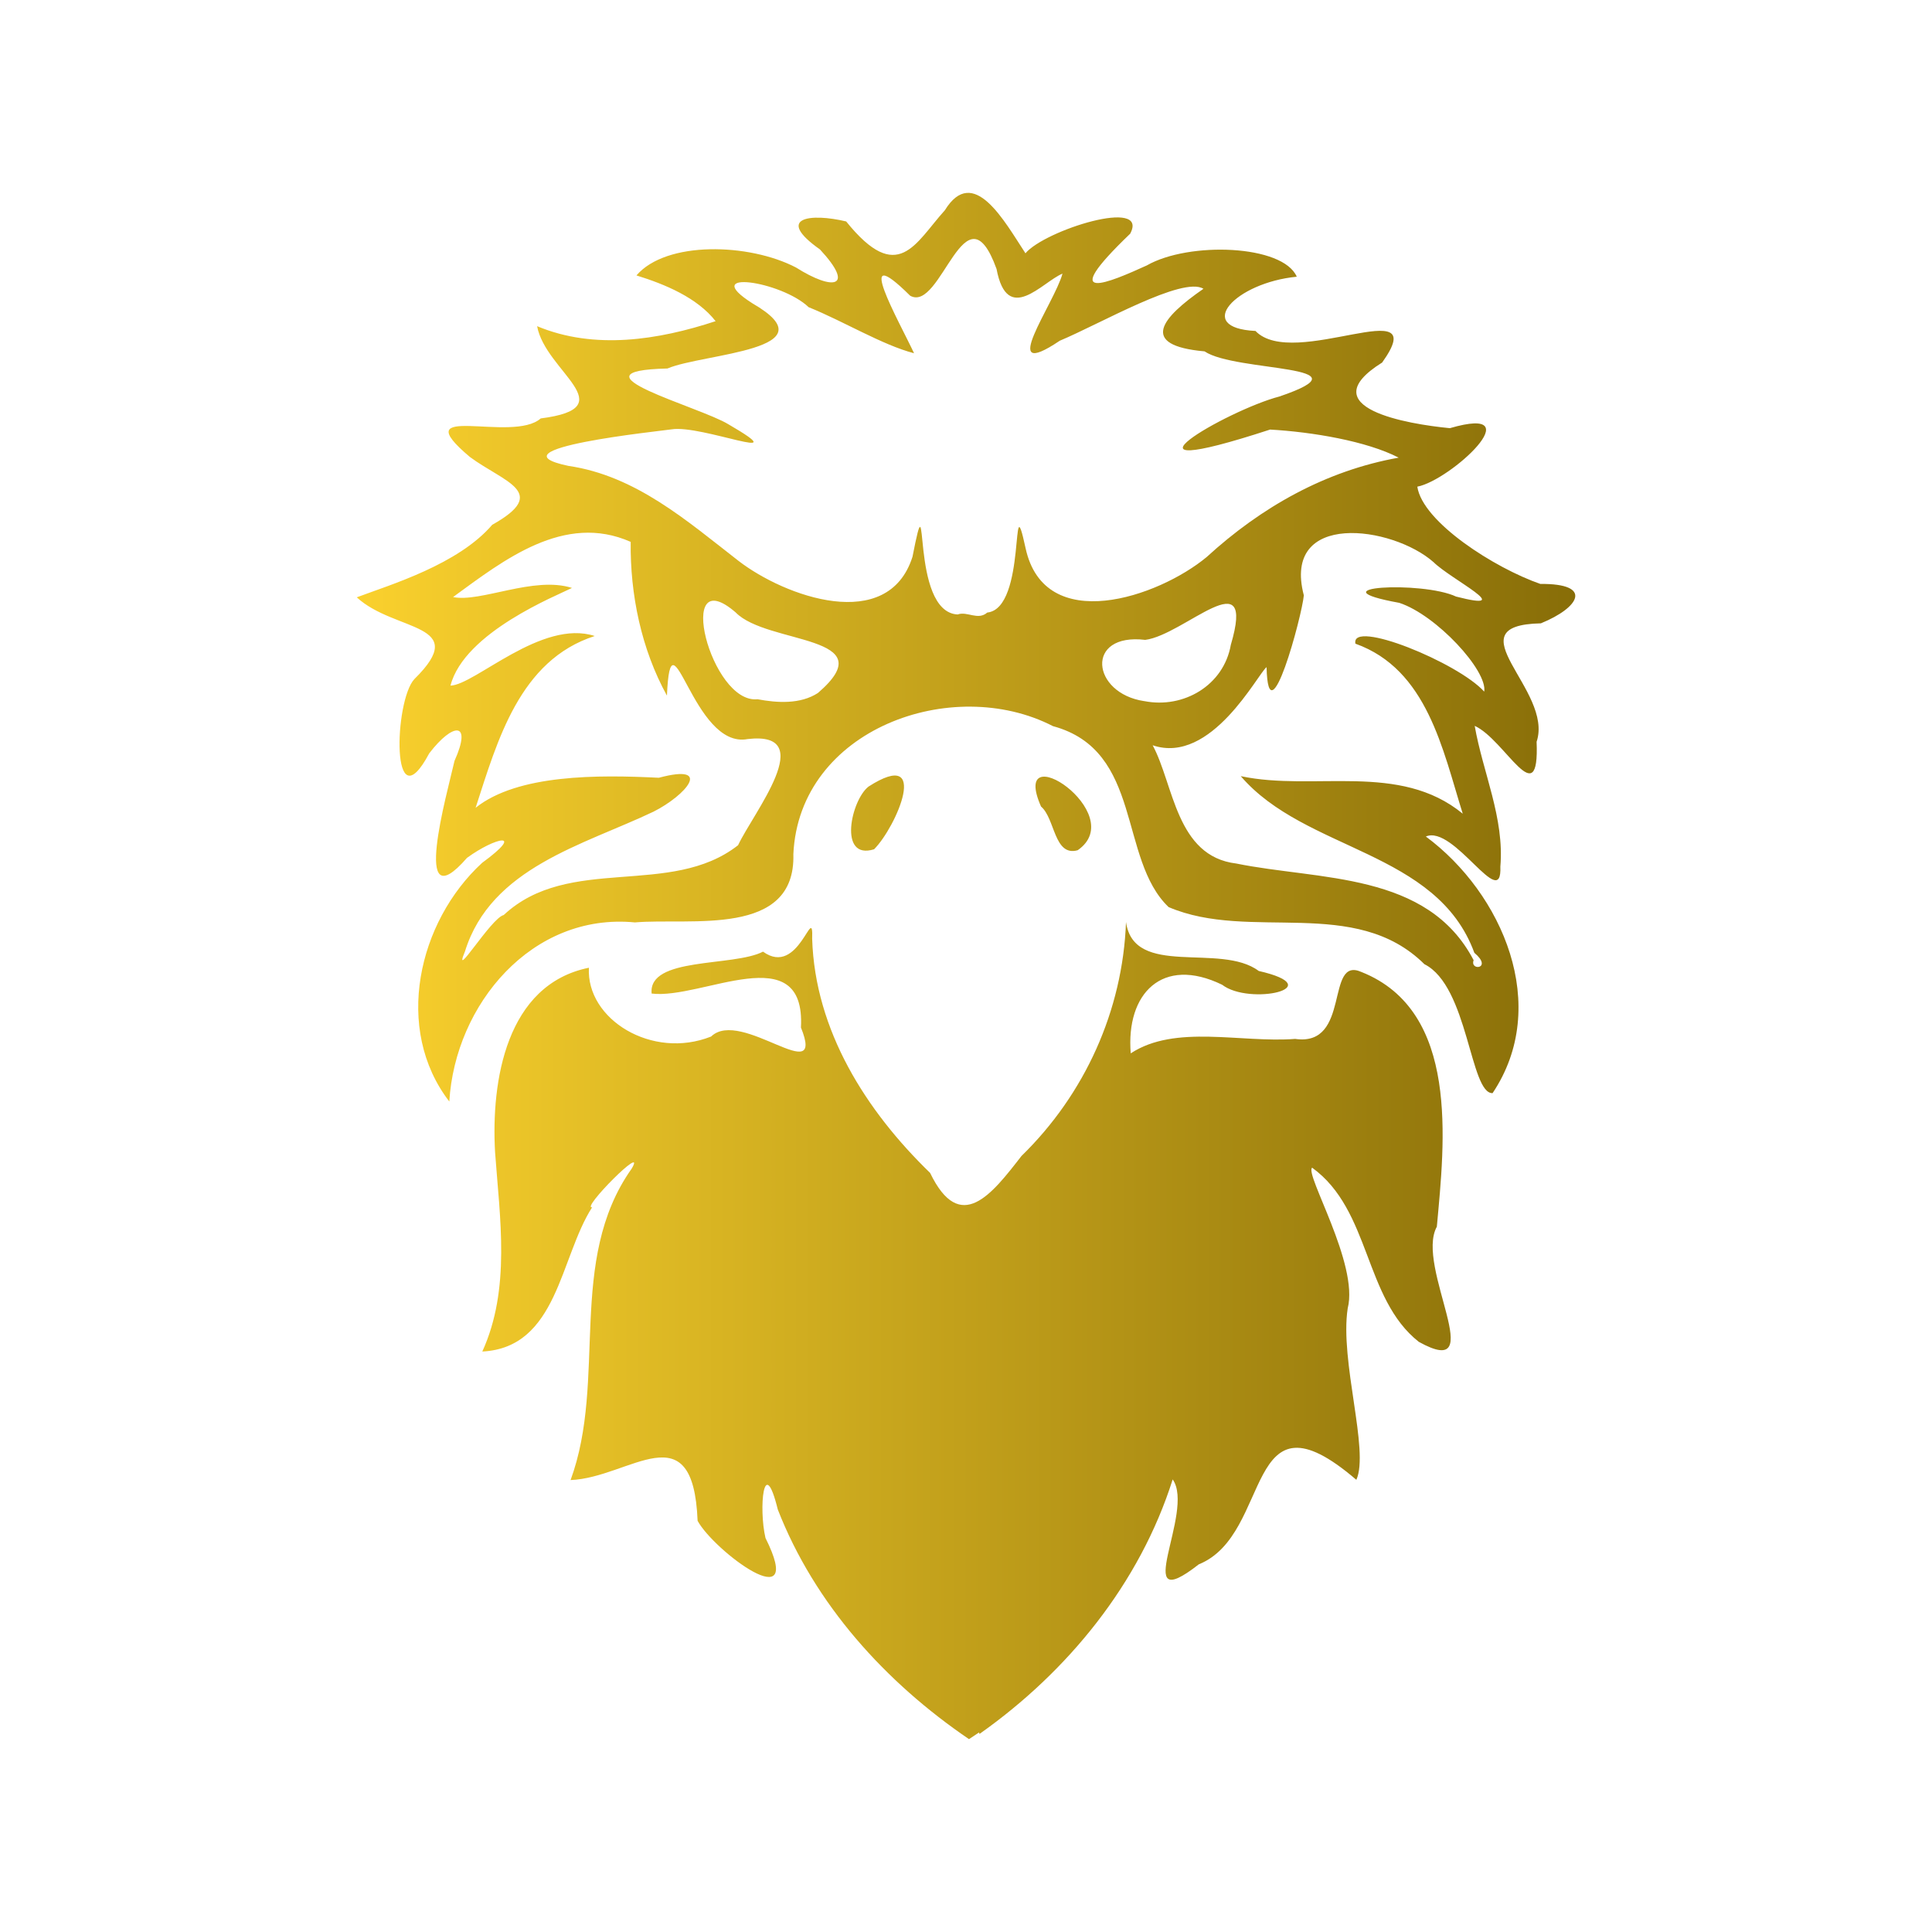
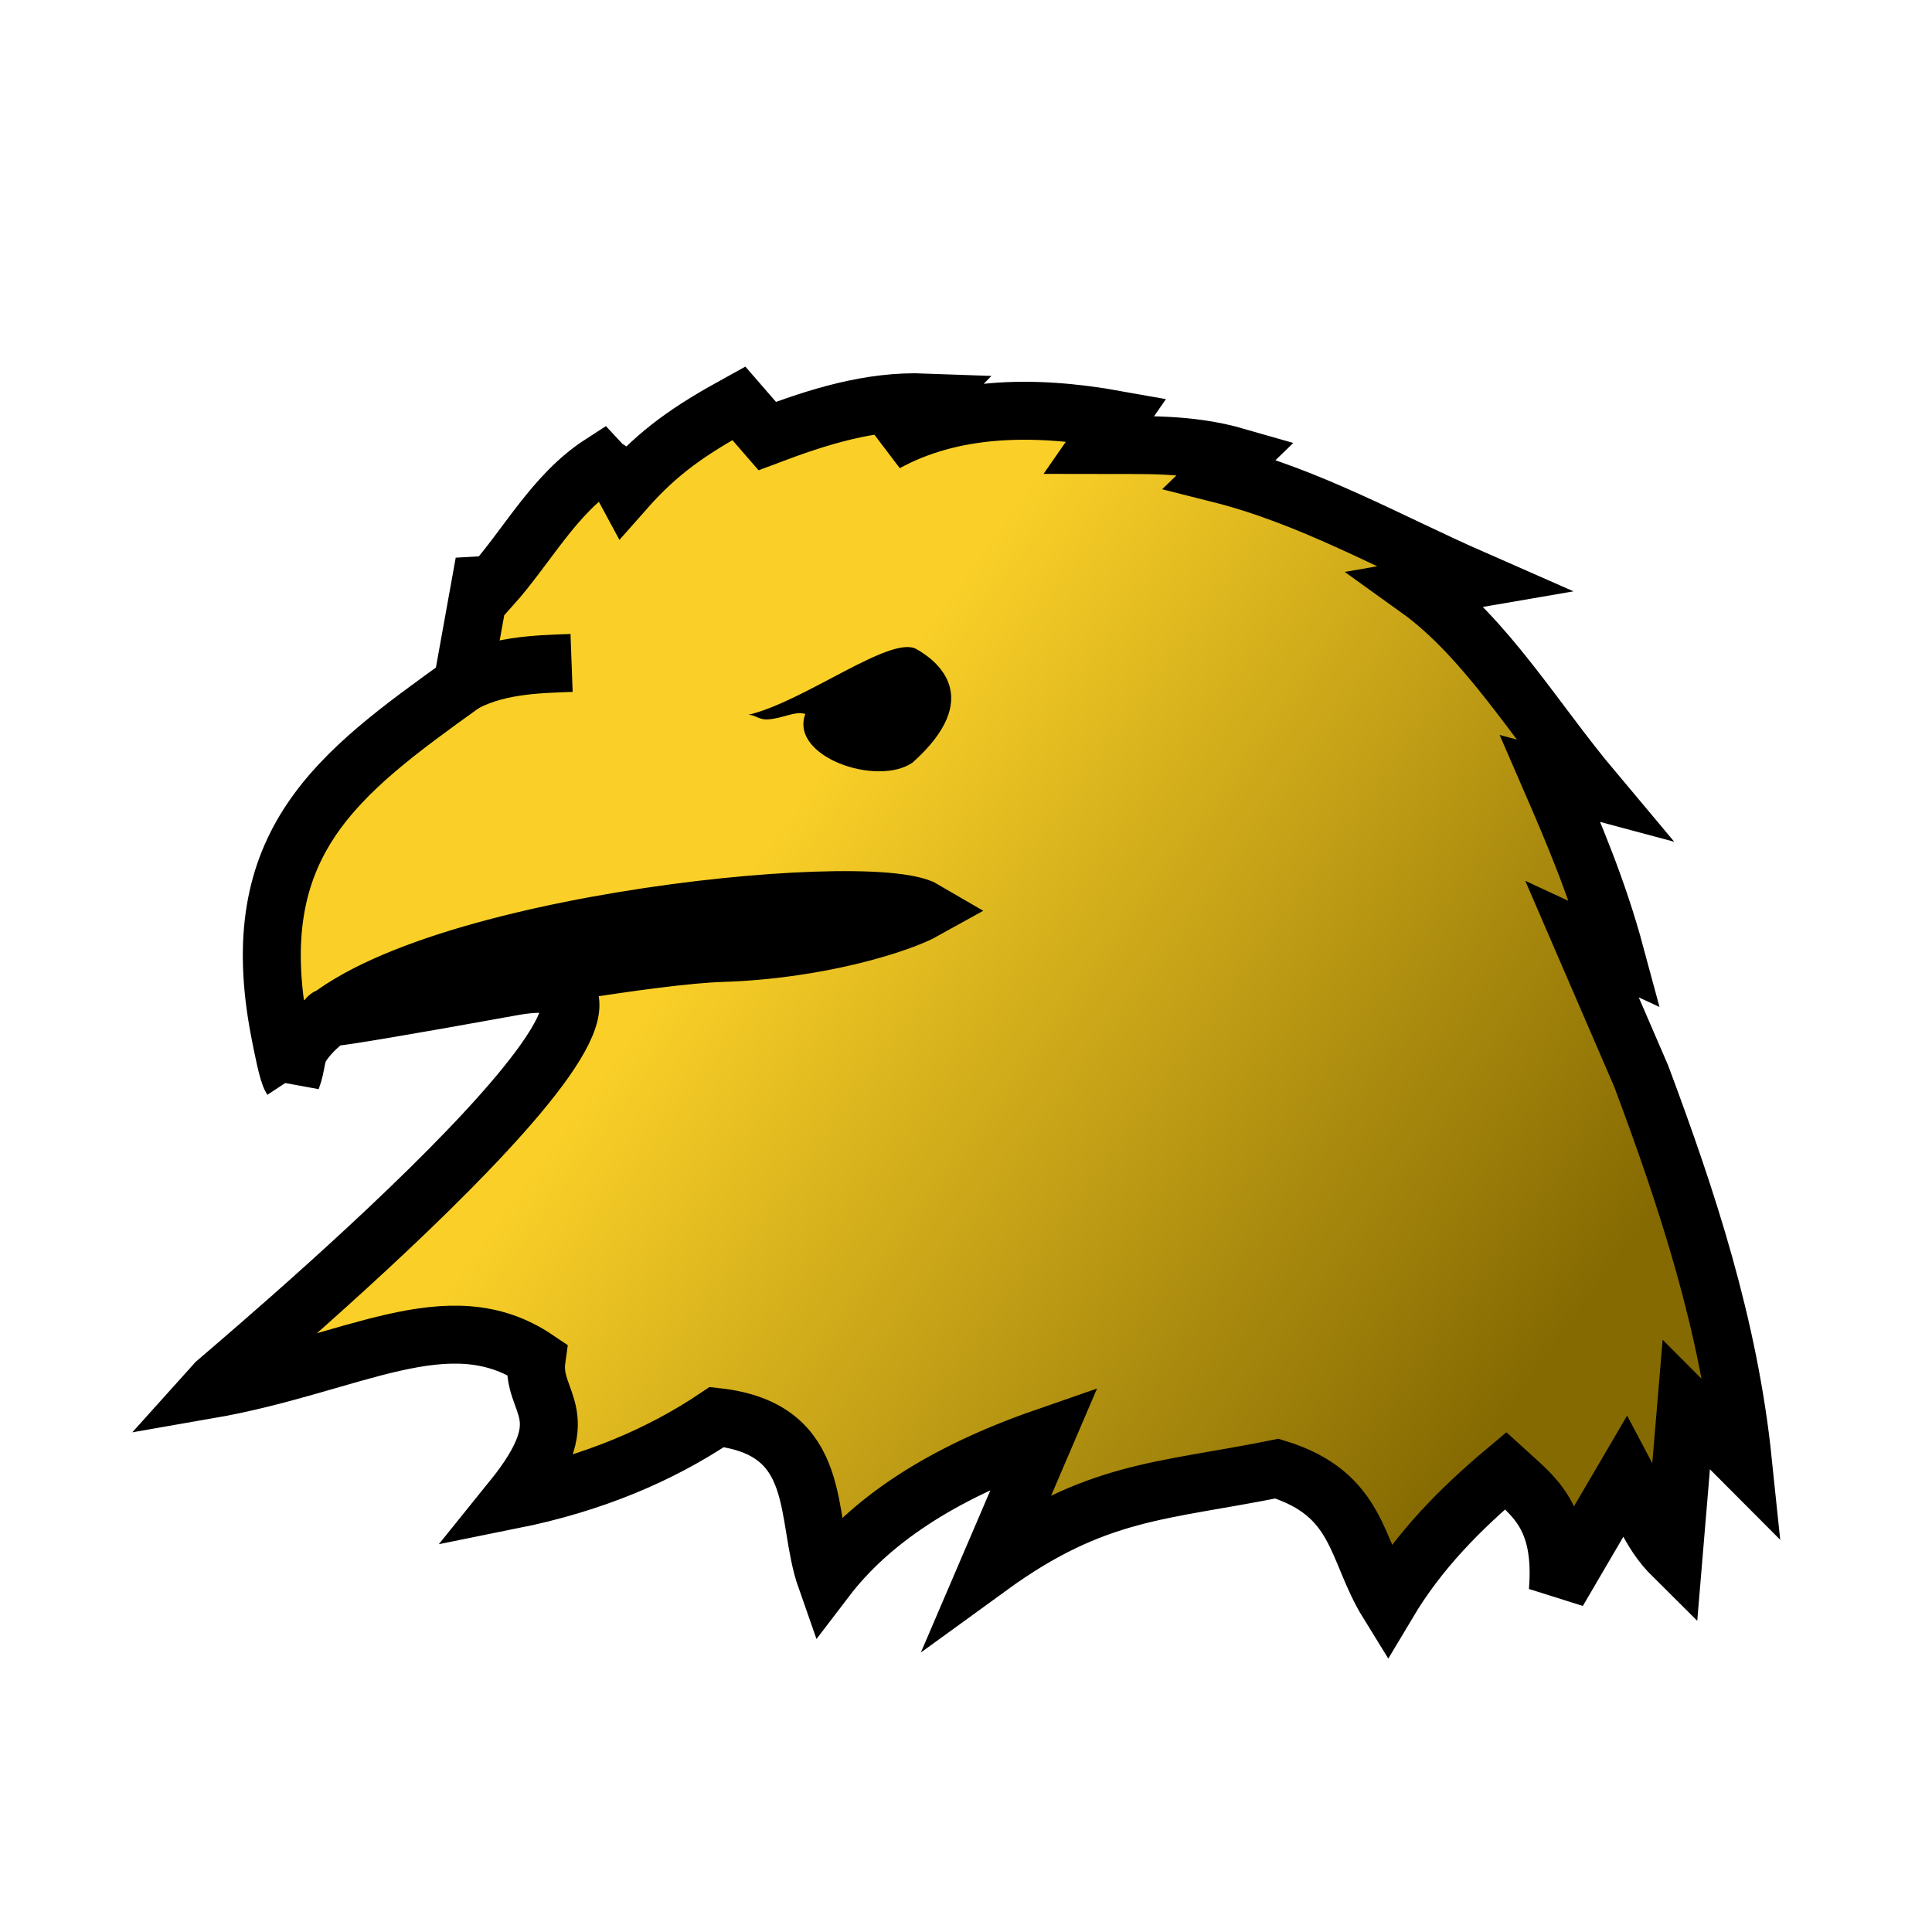
<svg xmlns="http://www.w3.org/2000/svg" xmlns:xlink="http://www.w3.org/1999/xlink" height="100mm" width="100mm" version="1.1" id="svg3" xml:space="preserve">
  <defs id="defs3">
-     <linearGradient id="linearGradient90">
-       <stop style="stop-color:#fad028;stop-opacity:1;" offset="0" id="stop90" />
-       <stop style="stop-color:#856a02;stop-opacity:1;" offset="1" id="stop91" />
+     <linearGradient id="linearGradient92">
+       <stop style="stop-color:#fad028;stop-opacity:1;" offset="0" id="stop92" />
+       <stop style="stop-color:#856a02;stop-opacity:1;" offset="1" id="stop93" />
    </linearGradient>
-     <linearGradient xlink:href="#linearGradient90" id="linearGradient91" x1="6.033" y1="34.98" x2="40.047" y2="34.98" gradientUnits="userSpaceOnUse" />
-     <linearGradient xlink:href="#linearGradient90" id="linearGradient23" gradientUnits="userSpaceOnUse" x1="6.033" y1="34.98" x2="40.047" y2="34.98" />
+     <linearGradient xlink:href="#linearGradient92" id="linearGradient93" x1="542.813" y1="156.023" x2="691.961" y2="264.009" gradientUnits="userSpaceOnUse" gradientTransform="translate(-387.9528)" />
  </defs>
-   <g opacity="0.99" id="g2-44" transform="matrix(7.007913,0,0,-7.007913,27.51136,434.1156)" style="fill:url(#linearGradient91);stroke:#000000;stroke-width:0.001;stroke-dasharray:none;stroke-opacity:1">
-     <path d="m 23.417,13.543 c 2.47,1.744 4.474,4.203 5.393,7.105 0.64,-0.896 -1.24,-3.909 0.73,-2.37 2.074,0.837 1.24,5.068 4.397,2.359 0.369,0.817 -0.468,3.313 -0.241,4.788 0.316,1.233 -1.209,3.752 -0.993,3.925 1.641,-1.186 1.442,-3.65 2.977,-4.861 2.02,-1.123 -0.114,2.103 0.504,3.214 0.217,2.377 0.642,6.018 -2.104,7.11 -1.021,0.456 -0.278,-2.094 -1.851,-1.868 -1.515,-0.117 -3.342,0.415 -4.59,-0.403 -0.138,1.665 0.878,2.729 2.551,1.915 0.769,-0.592 3.045,-0.079 1.022,0.385 -1.072,0.801 -3.484,-0.207 -3.705,1.365 -0.091,-2.469 -1.15,-4.806 -2.917,-6.529 -0.827,-1.066 -1.71,-2.218 -2.552,-0.473 -1.789,1.733 -3.212,3.975 -3.292,6.533 0.036,1.064 -0.361,-1.089 -1.372,-0.357 -0.828,-0.429 -3.213,-0.136 -3.109,-1.17 1.4,-0.173 4.304,1.592 4.168,-0.948 0.703,-1.746 -1.673,0.554 -2.507,-0.251 -1.648,-0.657 -3.491,0.482 -3.412,1.92 -2.312,-0.469 -2.732,-3.166 -2.62,-5.144 0.133,-1.851 0.442,-3.816 -0.356,-5.57 2.105,0.109 2.164,2.622 3.066,4.027 -0.328,-0.061 1.549,1.826 1.103,1.078 -1.819,-2.57 -0.674,-5.888 -1.705,-8.693 1.657,0.065 3.423,1.955 3.546,-1.137 0.451,-0.835 3.05,-2.788 1.895,-0.48 -0.194,0.826 -0.049,2.389 0.343,0.797 1.031,-2.648 3.009,-4.827 5.338,-6.412 l 0.281,0.187 z m 14.323,17.888 c 1.634,2.438 0.279,5.577 -1.863,7.164 0.787,0.339 2.135,-2.141 2.08,-0.84 0.116,1.357 -0.488,2.622 -0.716,3.929 0.85,-0.385 1.812,-2.49 1.728,-0.444 0.484,1.441 -2.385,3.252 0.119,3.306 1.081,0.44 1.472,1.113 -0.015,1.1 -1.275,0.443 -3.287,1.725 -3.434,2.715 0.929,0.178 3.241,2.313 0.909,1.633 -1.161,0.111 -3.912,0.567 -1.891,1.832 1.457,2.034 -2.472,-0.232 -3.536,0.882 -1.734,0.083 -0.562,1.347 1.153,1.514 -0.387,0.896 -3.013,0.987 -4.186,0.315 -1.024,-0.465 -2.573,-1.137 -0.465,0.885 0.546,1.019 -2.38,0.1 -2.923,-0.546 -0.587,0.892 -1.451,2.495 -2.25,1.201 -0.831,-0.92 -1.306,-2.11 -2.755,-0.312 -1.001,0.238 -1.999,0.113 -0.73,-0.783 0.99,-1.066 0.372,-1.162 -0.67,-0.503 -1.311,0.683 -3.623,0.748 -4.454,-0.221 0.796,-0.247 1.691,-0.617 2.21,-1.277 -1.598,-0.526 -3.382,-0.809 -4.983,-0.14 0.23,-1.269 2.462,-2.274 0.1,-2.575 -0.784,-0.703 -3.84,0.496 -1.979,-1.074 0.952,-0.707 2.251,-0.985 0.626,-1.895 C 8.863,46.188 6.985,45.629 6.033,45.272 7.088,44.297 9.243,44.566 7.641,42.989 7.077,42.385 6.978,38.895 8.056,40.916 8.719,41.783 9.263,41.82 8.762,40.707 8.557,39.806 7.531,36.185 9.111,37.999 c 0.793,0.58 1.651,0.76 0.423,-0.138 -1.792,-1.646 -2.477,-4.639 -0.917,-6.664 0.161,2.713 2.309,5.278 5.181,5 1.546,0.134 4.491,-0.428 4.423,1.905 0.162,3.499 4.443,5.021 7.247,3.574 2.519,-0.681 1.82,-3.702 3.228,-5.051 2.273,-0.973 5.203,0.326 7.141,-1.594 1.226,-0.613 1.273,-3.624 1.904,-3.6 z m -0.529,3.711 c -1.29,2.471 -4.305,2.226 -6.626,2.699 -1.684,0.202 -1.741,2.204 -2.334,3.301 1.64,-0.557 2.935,1.998 3.18,2.181 0.046,-2.06 0.988,1.426 1.04,2.004 -0.619,2.368 2.471,1.943 3.622,0.926 0.482,-0.479 2.368,-1.406 0.628,-0.96 -0.953,0.446 -4.039,0.271 -1.586,-0.175 1.032,-0.336 2.471,-1.896 2.371,-2.478 -0.729,0.811 -3.736,2.035 -3.595,1.338 2.007,-0.718 2.436,-2.961 2.996,-4.746 -1.769,1.452 -4.146,0.614 -6.197,1.048 1.807,-2.105 5.47,-2.065 6.521,-4.931 0.53,-0.447 -0.134,-0.516 -0.02,-0.206 z m -28.157,0.245 c 0.726,2.344 3.308,2.969 5.264,3.902 0.896,0.451 1.685,1.357 0.148,0.946 -1.705,0.085 -3.939,0.1 -5.115,-0.838 0.609,1.873 1.226,4.119 3.325,4.795 -1.478,0.483 -3.349,-1.367 -4.027,-1.385 0.387,1.496 2.989,2.521 3.392,2.727 -1.063,0.342 -2.559,-0.416 -3.319,-0.254 1.415,1.032 3.103,2.362 4.958,1.54 -0.017,-1.464 0.293,-2.987 1.012,-4.292 0.111,2.563 0.715,-1.513 2.257,-1.212 2.002,0.229 0.15,-2.061 -0.271,-2.964 -1.882,-1.475 -4.717,-0.246 -6.543,-1.949 -0.35,-0.079 -1.451,-1.905 -1.081,-1.016 z m 18.963,6.987 c -1.478,0.219 -1.663,1.912 0.027,1.71 1.094,0.139 3.104,2.28 2.389,-0.138 -0.198,-1.134 -1.321,-1.788 -2.416,-1.571 z m -10.796,0.053 c -1.314,-0.138 -2.326,3.905 -0.611,2.424 0.881,-0.907 4.195,-0.617 2.296,-2.25 -0.492,-0.318 -1.135,-0.277 -1.685,-0.174 z m 5.591,2.366 c -1.374,0.06 -0.765,4.158 -1.265,1.612 -0.682,-2.154 -3.566,-1.112 -4.856,-0.116 -1.442,1.119 -2.872,2.379 -4.749,2.652 -2.276,0.478 2.584,0.973 2.879,1.02 0.836,0.138 3.562,-1.007 1.586,0.142 -0.797,0.489 -4.58,1.488 -1.7,1.557 0.991,0.424 4.637,0.51 2.371,1.819 -1.512,0.962 0.807,0.624 1.57,-0.108 0.972,-0.391 2.064,-1.059 2.942,-1.285 -0.409,0.879 -1.759,3.241 -0.109,1.606 0.869,-0.492 1.534,3.169 2.412,0.747 0.3,-1.594 1.281,-0.359 1.841,-0.131 -0.226,-0.833 -1.861,-3.074 -0.076,-1.873 1.122,0.468 3.432,1.81 4.011,1.45 -1.166,-0.807 -1.822,-1.581 0.031,-1.747 0.867,-0.587 4.727,-0.361 2.089,-1.26 -1.467,-0.381 -5.11,-2.507 -0.26,-0.923 1.18,-0.067 2.694,-0.321 3.59,-0.784 -2.045,-0.365 -3.84,-1.383 -5.361,-2.775 -1.351,-1.121 -4.521,-2.203 -5.054,0.246 -0.432,1.992 0.049,-1.68 -1.07,-1.795 -0.26,-0.228 -0.557,0.042 -0.823,-0.052 z m 3.346,-6.581 c 1.476,1.023 -1.926,3.269 -1.023,1.22 0.396,-0.334 0.36,-1.406 1.023,-1.22 z M 20.475,38.239 c 0.625,0.628 1.588,2.868 -0.154,1.751 -0.487,-0.372 -0.859,-2.068 0.154,-1.751 z" style="fill:url(#linearGradient23);fill-opacity:0.984;stroke:#000000;stroke-width:0.001;stroke-dasharray:none;stroke-opacity:1" id="path2-786" />
-   </g>
+   <path style="opacity:1;fill:url(#linearGradient93);stroke:#000000;stroke-width:11.339" d="m 57.038,211.059 c -0.746,-1.134 -1.712,-6.177 -2.329,-9.321 -7.126,-36.898 11.488,-50.436 35.74,-67.887 l 4.282,-23.749 1.385,4.609 c 7.149,-8.025 12.326,-18.079 21.506,-24.014 1.56,1.674 2.378,0.761 4.693,5.066 6.607,-7.484 12.641,-11.602 22.219,-16.871 l 5.558,6.409 c 9.978,-3.768 20.069,-6.985 30.898,-6.576 l -7.684,7.889 c 12.737,-6.958 28.156,-7.555 45.096,-4.514 l -3.449,4.975 c 8.811,0.033 17.47,-0.457 27.076,2.314 l -3.42,3.311 c 17.564,4.421 33.26,13.383 49.678,20.592 l -10.908,1.877 c 13.306,9.543 22.98,25.959 34.242,39.371 l -8.373,-2.244 c 4.696,10.812 9.33,21.718 12.76,34.438 l -6.527,-3.027 11.576,26.799 c 9.048,24.188 17.148,48.745 19.91,75.375 l -11.084,-11.119 -2.492,29.742 c -5.024,-4.973 -6.48,-10.58 -9.326,-15.939 l -13.309,22.738 c 1.191,-14.721 -4.843,-18.657 -10.219,-23.574 -8.822,7.4 -16.921,15.561 -23.035,25.812 -6.357,-10.286 -5.457,-21.246 -21.686,-26.238 -22.629,4.564 -35.397,4.061 -56.35,19.287 l 10.881,-25.391 c -20.456,7.097 -34.227,16.478 -42.756,27.65 -4.288,-12.188 -0.144,-29.267 -21.357,-31.641 -11.082,7.454 -24.261,13.028 -40.101,16.219 13.646,-16.888 3.569,-18.594 4.832,-27.558 -17.291,-11.676 -36.06,1.112 -64.324,6.018 1.068,-1.226 104.71,-87.049 59.59,-78.87 -90.571,16.417 14.674,-5.762 40.904,-6.588 19.221,-0.605 35.035,-5.719 39.824,-8.39 -10.945,-6.45 -106.108,3.277 -121.806,26.247 -1.434,2.098 -1.043,3.94 -2.115,6.775 z" id="path78" />
+   <path style="opacity:1;fill:none;stroke:#000000;stroke-width:11.339" d="m 89.638,134.273 c 6.904,-4.178 15.275,-4.333 22.179,-4.588" id="path79" />
+   <path d="m 157.542,139.671 c -2.138,-0.624 -4.384,0.911 -7.434,1.067 -1.641,0.084 -2.454,-0.952 -3.738,-0.892 11.048,-2.602 27.874,-15.677 32.892,-12.874 3.929,2.195 13.53,9.429 -0.733,22.208 -6.94,4.785 -24.121,-1.147 -20.987,-9.508 z" style="opacity:1;fill:#000000" id="path1-20" />
</svg>
